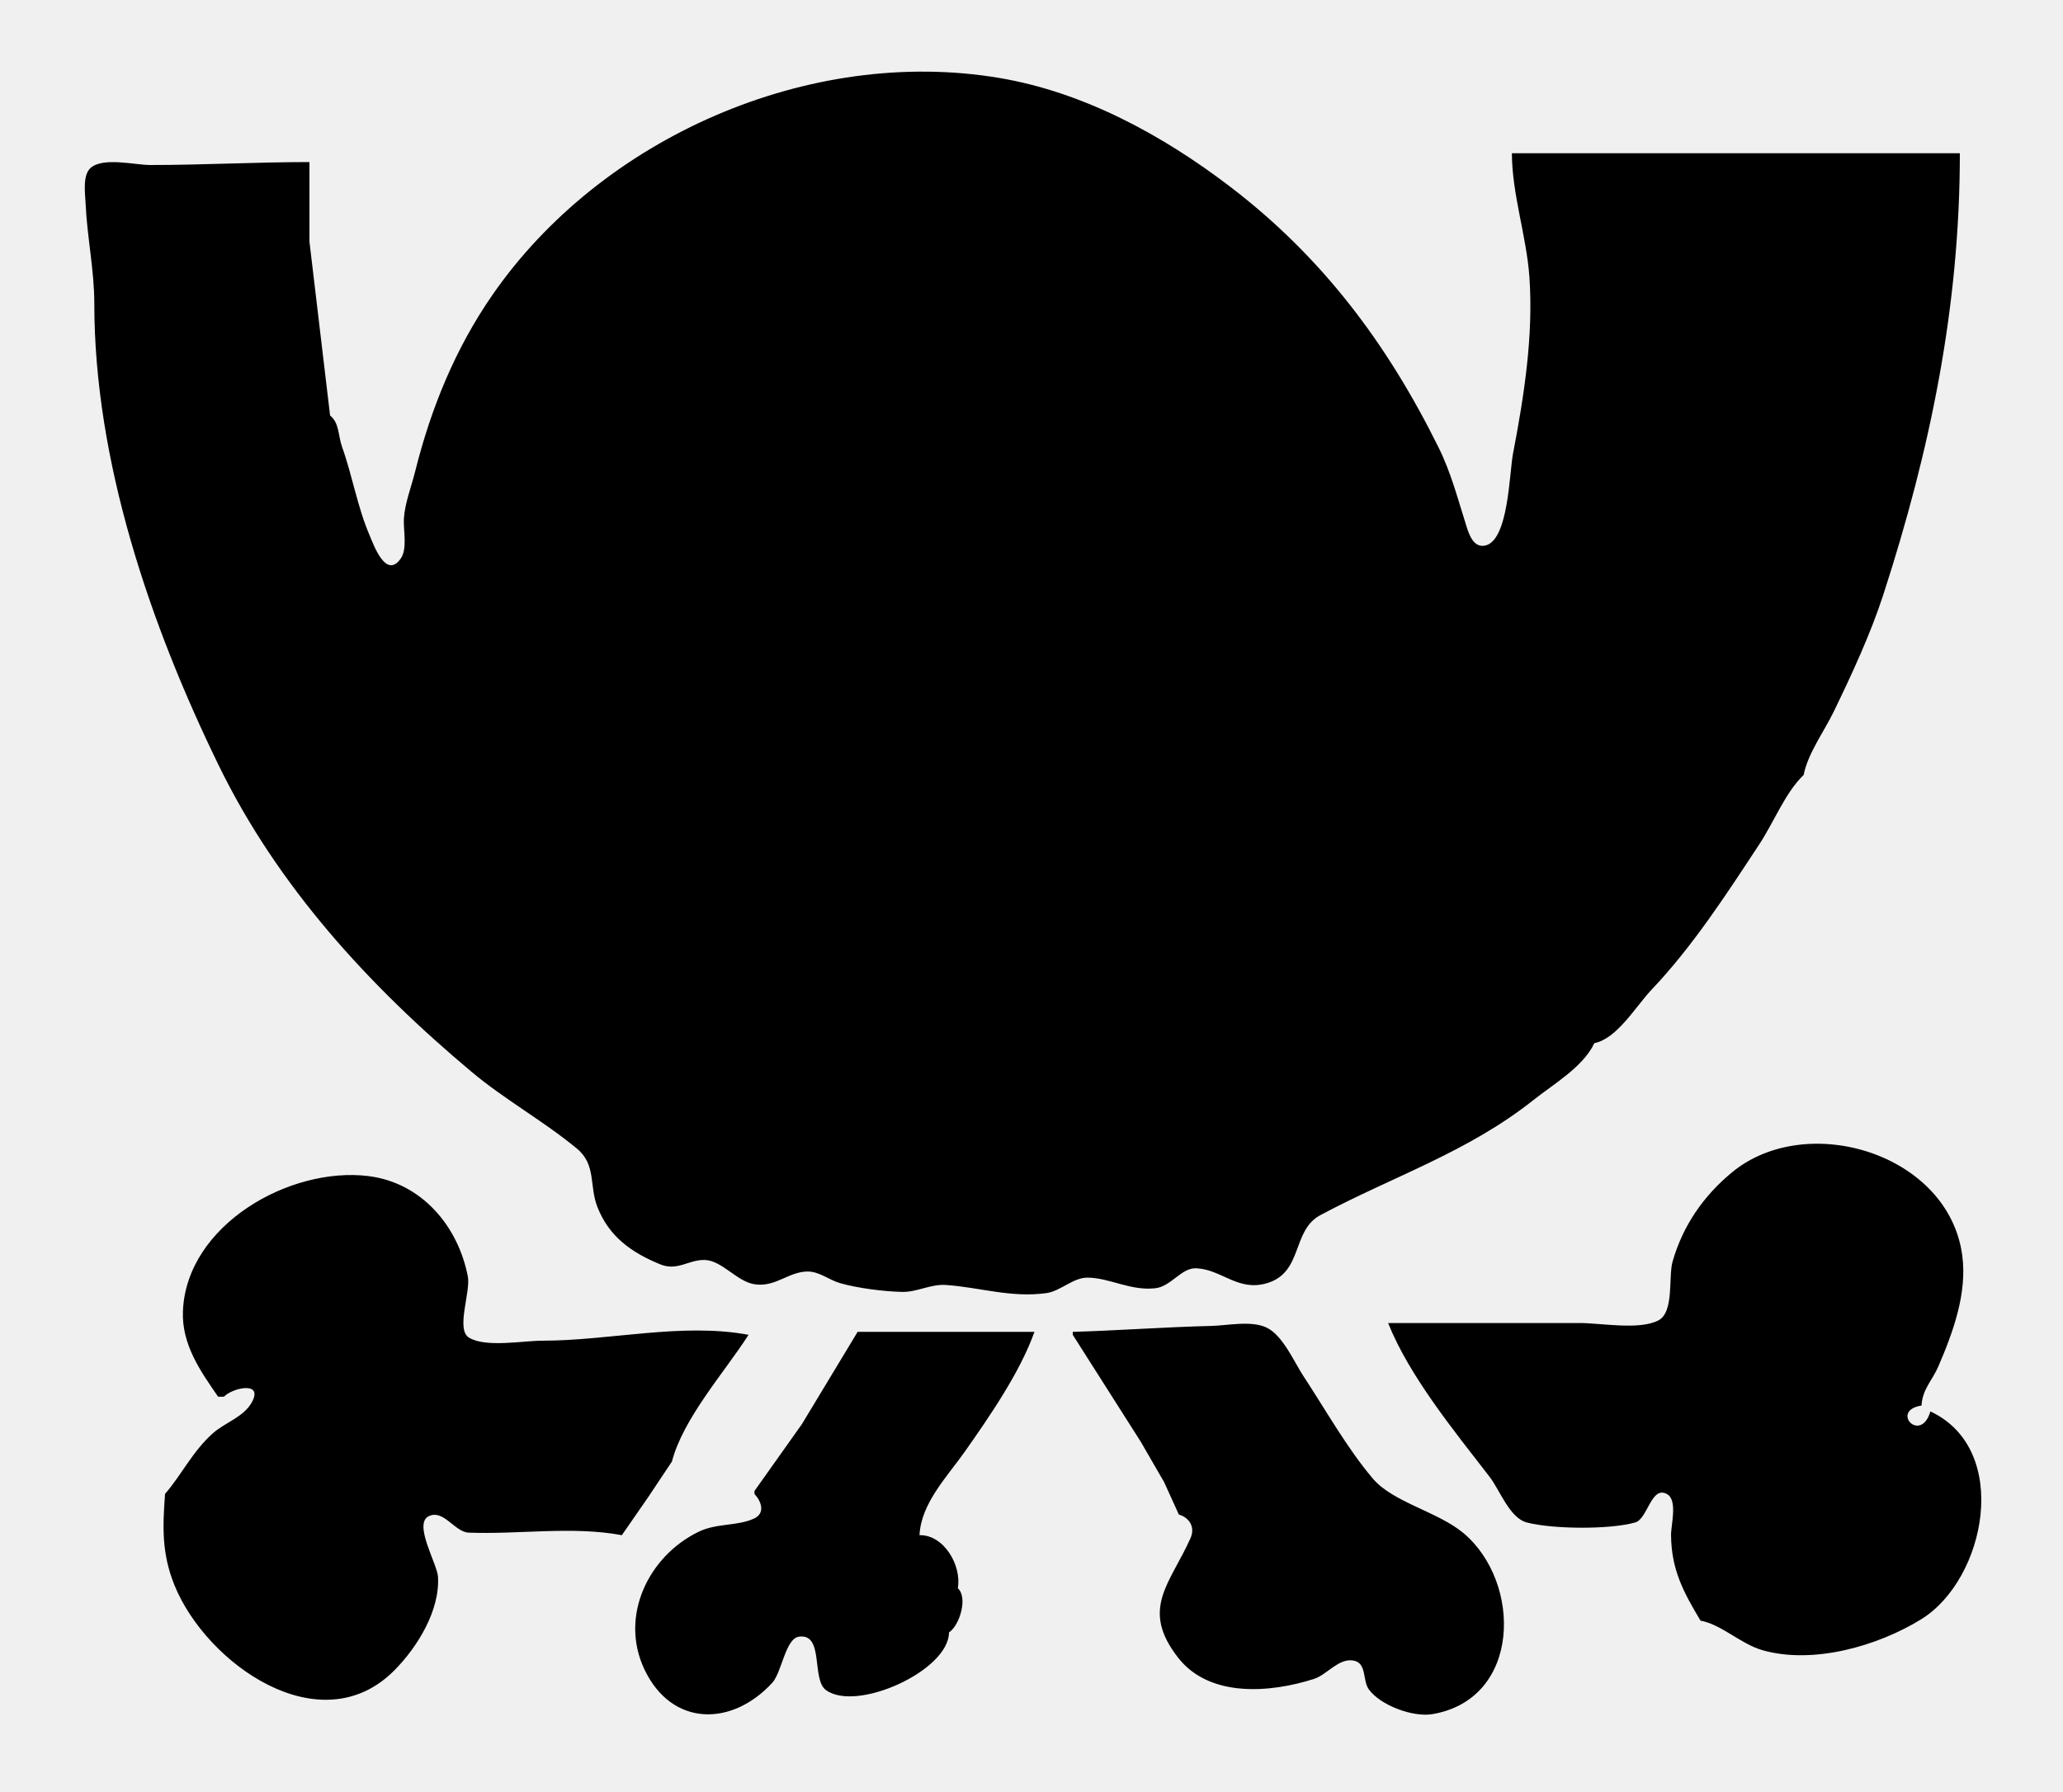
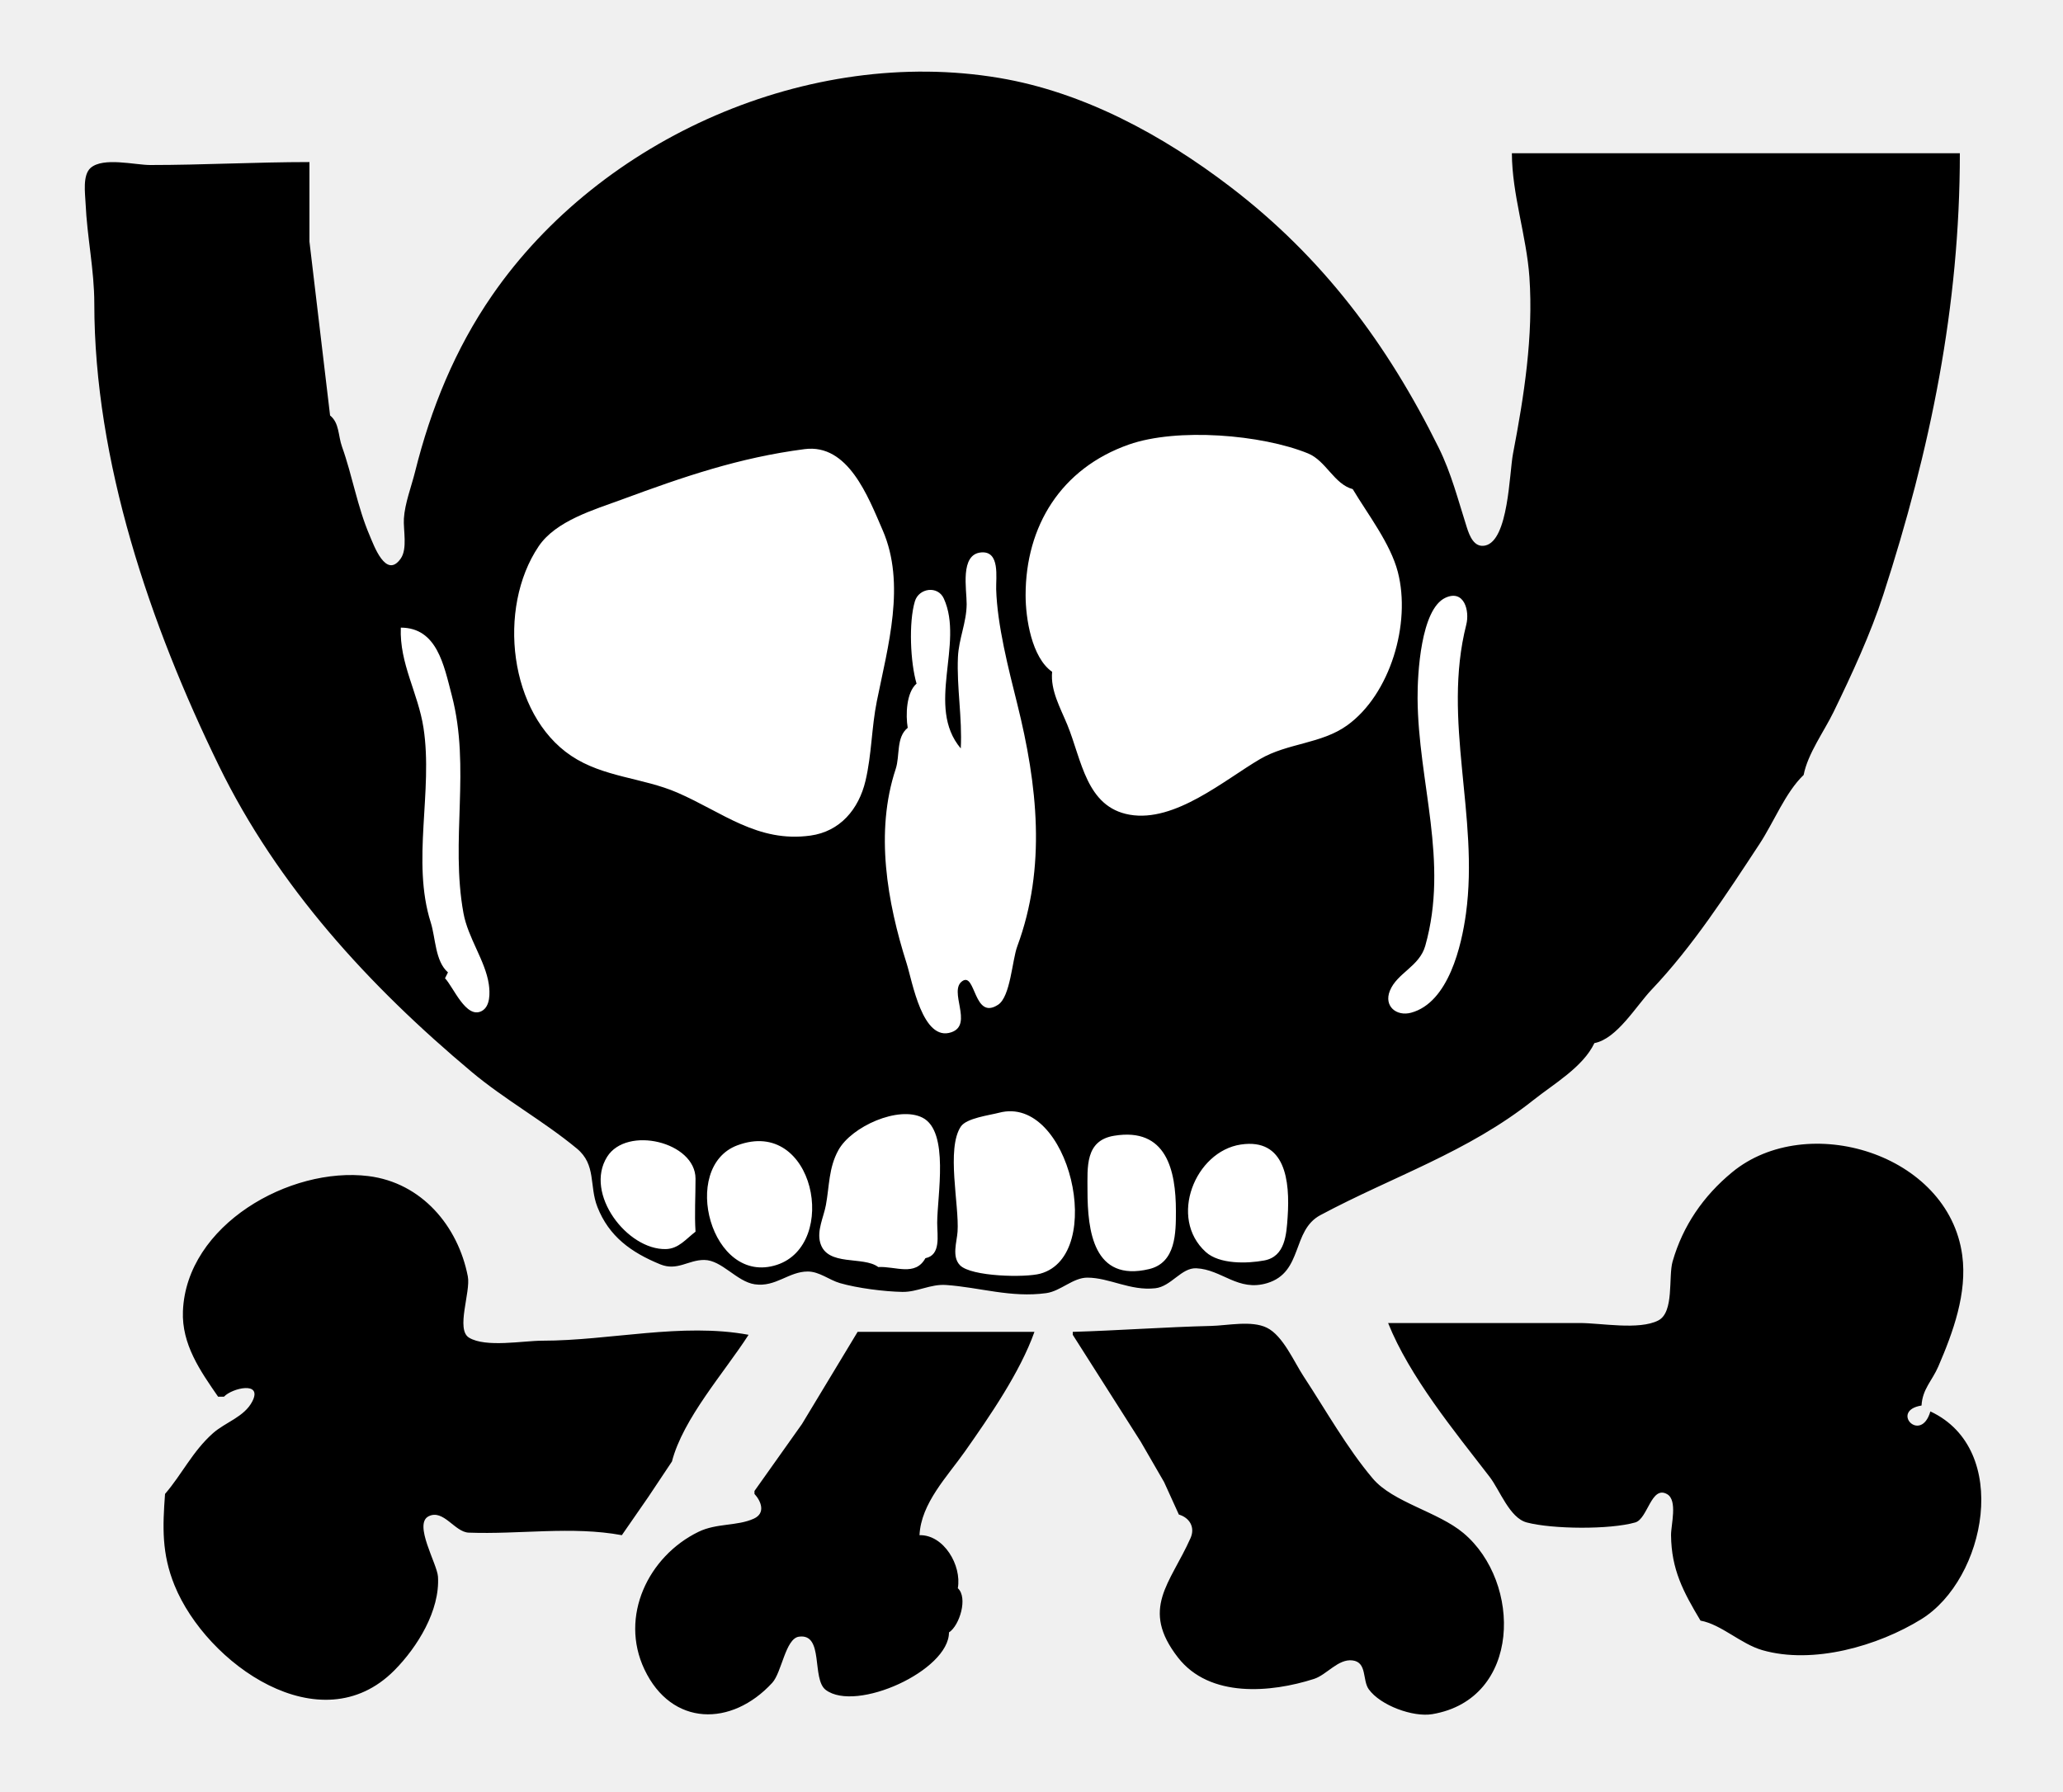
- <svg xmlns="http://www.w3.org/2000/svg" width="700" height="608">
-   <path style="fill:#000000;stroke:none;" d="M112 141L105 82L105 55C86.944 55 69.025 56 51 56C45.732 56 35.018 53.229 30.742 56.988C27.954 59.44 28.895 65.692 29.039 69C29.54 80.426 32 91.613 32 103C32 156.43 50.895 211.911 74.194 259.718C94.243 300.855 125.221 334.586 159.996 363.742C171.363 373.272 184.398 380.399 195.749 389.8C202.369 395.282 199.891 402.401 202.69 409.572C206.629 419.666 214.244 425.077 224.004 429.076C229.822 431.46 233.526 427.559 238.961 427.598C244.933 427.641 249.969 434.957 256.09 435.856C263.218 436.904 267.606 431.509 274.09 431.52C278.032 431.527 281.344 434.395 285 435.454C290.908 437.166 300.047 438.329 306.17 438.44C311.237 438.531 315.735 435.723 321 436.091C332.461 436.891 343.021 440.5 355 438.856C359.88 438.187 364.074 433.584 368.961 433.598C376.506 433.62 383.464 438.143 391.996 437.2C397.409 436.601 400.834 430.186 405.925 430.422C414.623 430.825 420.075 438.463 429.996 435.451C442.218 431.739 438.24 417.616 448.005 412.394C472.539 399.271 498.022 391.049 520.282 373.351C527.205 367.846 537.124 362.151 541 354C548.631 352.586 555.182 341.364 560.388 335.884C574.355 321.185 585.899 303.337 597.045 286.389C601.821 279.126 605.848 268.851 612 263C613.387 255.777 618.934 248.244 622.174 241.575C628.279 229.007 634.713 215.124 639.026 201.83C654.98 152.657 665 104.063 665 52L513 52C513.04 65.984 517.974 80.122 518.946 94.015C520.345 113.999 517.106 134.548 513.376 154C512.13 160.496 511.876 183.482 503.925 185.149C500.185 185.933 498.627 181.854 497.715 178.999C494.752 169.735 492.488 160.676 488.13 151.87C470.758 116.761 448.814 87.341 417.335 63.306C394.511 45.88 367.701 31.256 339 26.443C274.66 15.653 203.974 46.634 166.953 100.285C154.395 118.485 146.175 138.713 140.843 160.09C139.586 165.131 137.355 170.866 137.044 176C136.81 179.87 138.321 186.213 135.972 189.562C130.945 196.731 126.779 184.867 125.424 181.715C121.258 172.018 119.568 161.426 116.039 151.576C114.715 147.883 115.183 143.574 112 141        M357 228C356.379 234.285 359.82 240.287 362.164 246C367.058 257.931 368.547 273.894 383.285 276.487C398.717 279.201 415.464 264.678 427.59 257.59C436.864 252.169 448.375 252.46 457.115 246.164C471.701 235.659 478.857 211.62 474.295 194.09C471.776 184.412 464.105 174.553 459 166C452.653 164.291 449.946 156.372 443.826 153.878C428.061 147.452 399.38 145.111 383 150.88C360.033 158.97 347.999 178.517 348 202C348 209.851 350.054 223.136 357 228M273 152.424C250.777 155.306 231.955 161.785 211.039 169.509C201.614 172.99 188.619 176.71 182.749 185.435C168.629 206.422 172.712 242.351 193.804 256.498C204.728 263.825 218.105 263.912 229.83 268.992C245.194 275.648 257.044 286.056 275 283.575C285.009 282.192 291.387 274.68 293.679 264.965C295.796 255.991 295.716 246.926 297.514 238C301.288 219.26 307.408 198.181 299.509 179.961C294.507 168.422 287.747 150.512 273 152.424M326 254C313.977 239.739 327.216 218.528 320.258 203.148C318.213 198.629 311.777 199.574 310.434 204.059C308.281 211.243 308.899 224.893 311 232C307.502 235.01 307.27 242.67 308 247C303.995 250.239 305.429 256.414 303.91 261C296.847 282.33 301.03 306.201 307.645 327C309.558 333.015 313.001 353.75 322.853 350.306C330.412 347.664 321.603 336.215 326.588 332.921C331.099 329.941 330.384 346.445 338.682 340.971C342.87 338.209 343.424 325.879 345.17 321.17C355.116 294.334 352.014 266.377 345.17 238.91C342.191 226.956 338.378 212.193 338.015 200C337.897 196.03 339.408 186.926 332.925 187.478C325.623 188.099 328.025 200.045 327.999 205C327.967 211.269 325.311 216.802 325.039 223C324.588 233.282 326.544 243.629 326 254M490.465 202.859C482.083 206.702 480.948 228.84 481.001 236.999C481.185 265.542 491.711 292.297 483.61 320.985C481.619 328.039 474.037 330.17 471.593 336.263C469.494 341.494 473.866 345.034 478.83 343.681C491.548 340.215 495.945 320.866 497.424 310C501.92 276.966 489.267 244.537 497.526 211.985C498.725 207.262 496.787 199.959 490.465 202.859M136 213C135.51 225.236 141.862 235.124 143.696 247C147.02 268.531 139.544 292.217 146.165 313.09C147.823 318.315 147.623 326.201 152 330L151 332C153.834 334.94 158.137 345.915 163.442 343.123C166.424 341.554 166.271 336.838 165.853 334C164.683 326.062 158.793 318.305 157.26 309.91C152.744 285.178 159.764 260.7 153.3 235.999C150.598 225.674 148.29 213.043 136 213M298 430C303.864 429.682 310.535 433.283 314 427C319.329 425.924 318 419.441 318 415C318 405.959 322.224 383.954 312.995 379.299C304.874 375.201 288.949 382.276 284.495 390.301C281.151 396.326 281.445 402.484 280.231 409C279.478 413.045 277.121 417.603 278.318 421.776C280.664 429.952 292.917 426.149 298 430M339 377.634C335.739 378.494 327.942 379.447 326.028 382.318C321.006 389.848 325.524 409.038 324.91 418C324.67 421.513 322.889 426.474 325.742 429.397C329.521 433.267 347.862 433.658 352.999 432.246C375.459 426.076 362.889 371.333 339 377.634M378.015 385.448C368.148 387.077 369 396.071 369 404C369 417.715 371.021 435.201 389.91 430.696C399.027 428.521 399 418.32 399 411C399 397.166 395.791 382.511 378.015 385.448M236 418C235.617 412.047 236.012 405.973 236 400C235.974 387.517 212.652 381.947 205.988 392.613C198.176 405.118 212.842 424.248 225.961 423.905C230.287 423.792 232.8 420.433 236 418M250.17 388.703C230.565 396.047 241.241 436.52 263.576 429.266C284.81 422.37 276.352 378.895 250.17 388.703M421.004 388.429C405.551 390.749 396.378 413.338 409.13 424.891C413.767 429.093 423.123 428.858 428.961 427.772C436.101 426.445 436.503 418.944 436.91 413C437.749 400.758 436.168 386.152 421.004 388.429        M471 449C478.272 467.183 493.56 485.788 505.449 501.211C508.92 505.714 512.215 515.145 518.04 516.682C526.725 518.974 546.22 519.149 554.857 516.683C559.107 515.469 560.276 503.979 565.683 507.086C569.314 509.173 566.968 517.529 567.004 521C567.124 532.695 571.148 540.195 577 550C584.095 551.289 590.653 557.917 598 560.025C615.196 564.961 637.233 558.616 651.961 549.489C673.794 535.96 682.598 491.902 655 479C651.769 490.138 641.134 478.733 652 477C652.307 471.387 655.599 468.612 657.71 463.711C662.715 452.091 667.545 438.861 665.812 426.015C661.147 391.443 613.062 376.955 587.725 397.836C577.975 405.871 571.023 415.984 567.539 428.09C566.021 433.362 568.162 445.338 562.656 448.142C556.109 451.476 543.262 449 536 449L471 449M74 474L76 474C78.676 471.104 89.184 468.585 85.624 475.576C82.927 480.873 76.418 482.688 72.255 486.4C65.278 492.622 61.854 500.191 56 507C55.168 518.251 54.85 527.254 59.21 538C70.033 564.678 108.768 592.123 133.816 566.872C141.62 559.005 149.318 546.565 148.612 535.08C148.343 530.708 140.182 517.186 145.449 514.578C150.489 512.082 154.283 519.955 159.019 520.137C176.121 520.796 194.102 517.863 211 521L220 508L228 496C231.756 481.418 245.876 465.654 254 453C231.372 448.799 206.853 455 184 455C177.481 455 164.843 457.416 159.153 453.972C154.57 451.199 159.771 438.499 158.737 433.17C155.429 416.119 143.091 401.379 125 399.133C98.361 395.825 63.21 415.733 62.069 445C61.631 456.247 67.956 465.261 74 474M364 452L364 453L387.071 489.285L395 503L400 514C403.554 515.038 405.626 518.25 403.957 522C397.052 537.508 386.799 545.933 399.714 562.535C410.453 576.342 431.258 574.456 445.83 569.791C450.209 568.389 454.034 562.884 458.945 563.507C463.927 564.139 462.223 570.217 464.434 573.292C468.399 578.807 479.473 582.842 486 581.74C516.276 576.629 516.447 536.984 496.575 520.297C487.935 513.042 472.666 509.885 465.804 501.779C457.041 491.428 449.756 478.391 442.31 467.079C439.084 462.178 435.343 453.3 429.871 450.603C424.685 448.047 416.56 449.851 411 449.985C395.281 450.364 379.442 451.55 364 452M291 452L272.12 483.275L256 506L256 507C258.267 509.453 259.87 513.537 255.771 515.397C250.081 517.978 243.165 516.864 237 519.866C220.002 528.141 210.108 548.542 218.674 566.576C227.903 586.002 248.249 586.086 262.025 571.112C265.266 567.59 266.504 556.103 271.069 555.451C279.7 554.218 275.281 569.821 280.189 573.517C290.454 581.247 321.99 567.004 322 554C325.606 551.671 328.498 542.18 325 539C326.373 531.221 320.229 520.803 312 521C312.503 510.166 321.454 501.071 327.416 492.59C335.796 480.669 346.123 465.708 351 452L291 452        M112 141z" />
+ <svg xmlns="http://www.w3.org/2000/svg" width="700" height="608" id="svg2" version="1.1">
+   <defs id="defs8" />
+   <path style="fill:#000000;stroke:none;" d="M112 141L105 82L105 55C86.944 55 69.025 56 51 56C45.732 56 35.018 53.229 30.742 56.988C27.954 59.44 28.895 65.692 29.039 69C29.54 80.426 32 91.613 32 103C32 156.43 50.895 211.911 74.194 259.718C94.243 300.855 125.221 334.586 159.996 363.742C171.363 373.272 184.398 380.399 195.749 389.8C202.369 395.282 199.891 402.401 202.69 409.572C206.629 419.666 214.244 425.077 224.004 429.076C229.822 431.46 233.526 427.559 238.961 427.598C244.933 427.641 249.969 434.957 256.09 435.856C263.218 436.904 267.606 431.509 274.09 431.52C278.032 431.527 281.344 434.395 285 435.454C290.908 437.166 300.047 438.329 306.17 438.44C311.237 438.531 315.735 435.723 321 436.091C332.461 436.891 343.021 440.5 355 438.856C359.88 438.187 364.074 433.584 368.961 433.598C376.506 433.62 383.464 438.143 391.996 437.2C397.409 436.601 400.834 430.186 405.925 430.422C414.623 430.825 420.075 438.463 429.996 435.451C442.218 431.739 438.24 417.616 448.005 412.394C472.539 399.271 498.022 391.049 520.282 373.351C527.205 367.846 537.124 362.151 541 354C548.631 352.586 555.182 341.364 560.388 335.884C574.355 321.185 585.899 303.337 597.045 286.389C601.821 279.126 605.848 268.851 612 263C613.387 255.777 618.934 248.244 622.174 241.575C628.279 229.007 634.713 215.124 639.026 201.83C654.98 152.657 665 104.063 665 52L513 52C513.04 65.984 517.974 80.122 518.946 94.015C520.345 113.999 517.106 134.548 513.376 154C512.13 160.496 511.876 183.482 503.925 185.149C500.185 185.933 498.627 181.854 497.715 178.999C494.752 169.735 492.488 160.676 488.13 151.87C470.758 116.761 448.814 87.341 417.335 63.306C394.511 45.88 367.701 31.256 339 26.443C274.66 15.653 203.974 46.634 166.953 100.285C154.395 118.485 146.175 138.713 140.843 160.09C139.586 165.131 137.355 170.866 137.044 176C136.81 179.87 138.321 186.213 135.972 189.562C130.945 196.731 126.779 184.867 125.424 181.715C121.258 172.018 119.568 161.426 116.039 151.576C114.715 147.883 115.183 143.574 112 141        M357 228C356.379 234.285 359.82 240.287 362.164 246C367.058 257.931 368.547 273.894 383.285 276.487C398.717 279.201 415.464 264.678 427.59 257.59C436.864 252.169 448.375 252.46 457.115 246.164C471.701 235.659 478.857 211.62 474.295 194.09C471.776 184.412 464.105 174.553 459 166C452.653 164.291 449.946 156.372 443.826 153.878C428.061 147.452 399.38 145.111 383 150.88C360.033 158.97 347.999 178.517 348 202C348 209.851 350.054 223.136 357 228M273 152.424C250.777 155.306 231.955 161.785 211.039 169.509C201.614 172.99 188.619 176.71 182.749 185.435C168.629 206.422 172.712 242.351 193.804 256.498C204.728 263.825 218.105 263.912 229.83 268.992C245.194 275.648 257.044 286.056 275 283.575C285.009 282.192 291.387 274.68 293.679 264.965C295.796 255.991 295.716 246.926 297.514 238C301.288 219.26 307.408 198.181 299.509 179.961C294.507 168.422 287.747 150.512 273 152.424M326 254C313.977 239.739 327.216 218.528 320.258 203.148C318.213 198.629 311.777 199.574 310.434 204.059C308.281 211.243 308.899 224.893 311 232C307.502 235.01 307.27 242.67 308 247C303.995 250.239 305.429 256.414 303.91 261C296.847 282.33 301.03 306.201 307.645 327C309.558 333.015 313.001 353.75 322.853 350.306C330.412 347.664 321.603 336.215 326.588 332.921C331.099 329.941 330.384 346.445 338.682 340.971C342.87 338.209 343.424 325.879 345.17 321.17C355.116 294.334 352.014 266.377 345.17 238.91C342.191 226.956 338.378 212.193 338.015 200C337.897 196.03 339.408 186.926 332.925 187.478C325.623 188.099 328.025 200.045 327.999 205C327.967 211.269 325.311 216.802 325.039 223C324.588 233.282 326.544 243.629 326 254M490.465 202.859C482.083 206.702 480.948 228.84 481.001 236.999C481.185 265.542 491.711 292.297 483.61 320.985C481.619 328.039 474.037 330.17 471.593 336.263C469.494 341.494 473.866 345.034 478.83 343.681C491.548 340.215 495.945 320.866 497.424 310C501.92 276.966 489.267 244.537 497.526 211.985C498.725 207.262 496.787 199.959 490.465 202.859M136 213C135.51 225.236 141.862 235.124 143.696 247C147.02 268.531 139.544 292.217 146.165 313.09C147.823 318.315 147.623 326.201 152 330L151 332C153.834 334.94 158.137 345.915 163.442 343.123C166.424 341.554 166.271 336.838 165.853 334C164.683 326.062 158.793 318.305 157.26 309.91C152.744 285.178 159.764 260.7 153.3 235.999C150.598 225.674 148.29 213.043 136 213M298 430C303.864 429.682 310.535 433.283 314 427C319.329 425.924 318 419.441 318 415C318 405.959 322.224 383.954 312.995 379.299C304.874 375.201 288.949 382.276 284.495 390.301C281.151 396.326 281.445 402.484 280.231 409C279.478 413.045 277.121 417.603 278.318 421.776C280.664 429.952 292.917 426.149 298 430M339 377.634C335.739 378.494 327.942 379.447 326.028 382.318C321.006 389.848 325.524 409.038 324.91 418C324.67 421.513 322.889 426.474 325.742 429.397C329.521 433.267 347.862 433.658 352.999 432.246C375.459 426.076 362.889 371.333 339 377.634M378.015 385.448C368.148 387.077 369 396.071 369 404C369 417.715 371.021 435.201 389.91 430.696C399.027 428.521 399 418.32 399 411C399 397.166 395.791 382.511 378.015 385.448M236 418C235.617 412.047 236.012 405.973 236 400C235.974 387.517 212.652 381.947 205.988 392.613C198.176 405.118 212.842 424.248 225.961 423.905C230.287 423.792 232.8 420.433 236 418M250.17 388.703C230.565 396.047 241.241 436.52 263.576 429.266C284.81 422.37 276.352 378.895 250.17 388.703M421.004 388.429C405.551 390.749 396.378 413.338 409.13 424.891C413.767 429.093 423.123 428.858 428.961 427.772C436.101 426.445 436.503 418.944 436.91 413C437.749 400.758 436.168 386.152 421.004 388.429        M471 449C478.272 467.183 493.56 485.788 505.449 501.211C508.92 505.714 512.215 515.145 518.04 516.682C526.725 518.974 546.22 519.149 554.857 516.683C559.107 515.469 560.276 503.979 565.683 507.086C569.314 509.173 566.968 517.529 567.004 521C567.124 532.695 571.148 540.195 577 550C584.095 551.289 590.653 557.917 598 560.025C615.196 564.961 637.233 558.616 651.961 549.489C673.794 535.96 682.598 491.902 655 479C651.769 490.138 641.134 478.733 652 477C652.307 471.387 655.599 468.612 657.71 463.711C662.715 452.091 667.545 438.861 665.812 426.015C661.147 391.443 613.062 376.955 587.725 397.836C577.975 405.871 571.023 415.984 567.539 428.09C566.021 433.362 568.162 445.338 562.656 448.142C556.109 451.476 543.262 449 536 449L471 449M74 474L76 474C78.676 471.104 89.184 468.585 85.624 475.576C82.927 480.873 76.418 482.688 72.255 486.4C65.278 492.622 61.854 500.191 56 507C55.168 518.251 54.85 527.254 59.21 538C70.033 564.678 108.768 592.123 133.816 566.872C141.62 559.005 149.318 546.565 148.612 535.08C148.343 530.708 140.182 517.186 145.449 514.578C150.489 512.082 154.283 519.955 159.019 520.137C176.121 520.796 194.102 517.863 211 521L220 508L228 496C231.756 481.418 245.876 465.654 254 453C231.372 448.799 206.853 455 184 455C177.481 455 164.843 457.416 159.153 453.972C154.57 451.199 159.771 438.499 158.737 433.17C155.429 416.119 143.091 401.379 125 399.133C98.361 395.825 63.21 415.733 62.069 445C61.631 456.247 67.956 465.261 74 474M364 452L364 453L387.071 489.285L395 503L400 514C403.554 515.038 405.626 518.25 403.957 522C397.052 537.508 386.799 545.933 399.714 562.535C410.453 576.342 431.258 574.456 445.83 569.791C450.209 568.389 454.034 562.884 458.945 563.507C463.927 564.139 462.223 570.217 464.434 573.292C468.399 578.807 479.473 582.842 486 581.74C516.276 576.629 516.447 536.984 496.575 520.297C487.935 513.042 472.666 509.885 465.804 501.779C457.041 491.428 449.756 478.391 442.31 467.079C439.084 462.178 435.343 453.3 429.871 450.603C424.685 448.047 416.56 449.851 411 449.985C395.281 450.364 379.442 451.55 364 452M291 452L272.12 483.275L256 506L256 507C258.267 509.453 259.87 513.537 255.771 515.397C250.081 517.978 243.165 516.864 237 519.866C220.002 528.141 210.108 548.542 218.674 566.576C227.903 586.002 248.249 586.086 262.025 571.112C265.266 567.59 266.504 556.103 271.069 555.451C279.7 554.218 275.281 569.821 280.189 573.517C290.454 581.247 321.99 567.004 322 554C325.606 551.671 328.498 542.18 325 539C326.373 531.221 320.229 520.803 312 521C312.503 510.166 321.454 501.071 327.416 492.59C335.796 480.669 346.123 465.708 351 452L291 452        M112 141z" id="path4" />
+   <path id="path2987" d="m 357,228 c -0.621,6.285 2.82,12.287 5.164,18 4.894,11.931 6.383,27.894 21.121,30.487 15.432,2.714 32.179,-11.809 44.305,-18.897 9.274,-5.421 20.785,-5.13 29.525,-11.426 14.586,-10.505 21.742,-34.544 17.18,-52.074 -2.519,-9.678 -10.19,-19.537 -15.295,-28.09 -6.347,-1.709 -9.054,-9.628 -15.174,-12.122 -15.765,-6.426 -44.446,-8.767 -60.826,-2.998 -22.967,8.09 -35.001,27.637 -35,51.12 0,7.851 2.054,21.136 9,26 m -84,-75.576 c -22.223,2.882 -41.045,9.361 -61.961,17.085 -9.425,3.481 -22.42,7.201 -28.29,15.926 -14.12,20.987 -10.037,56.916 11.055,71.063 10.924,7.327 24.301,7.414 36.026,12.494 15.364,6.656 27.214,17.064 45.17,14.583 10.009,-1.383 16.387,-8.895 18.679,-18.61 2.117,-8.974 2.037,-18.039 3.835,-26.965 3.774,-18.74 9.894,-39.819 1.995,-58.039 C 294.507,168.422 287.747,150.512 273,152.424 M 326,254 c -12.023,-14.261 1.216,-35.472 -5.742,-50.852 -2.045,-4.519 -8.481,-3.574 -9.824,0.911 -2.153,7.184 -1.535,20.834 0.566,27.941 -3.498,3.01 -3.73,10.67 -3,15 -4.005,3.239 -2.571,9.414 -4.09,14 -7.063,21.33 -2.88,45.201 3.735,66 1.913,6.015 5.356,26.75 15.208,23.306 7.559,-2.642 -1.25,-14.091 3.735,-17.385 4.511,-2.98 3.796,13.524 12.094,8.05 4.188,-2.762 4.742,-15.092 6.488,-19.801 9.946,-26.836 6.844,-54.793 0,-82.26 -2.979,-11.954 -6.792,-26.717 -7.155,-38.91 -0.118,-3.97 1.393,-13.074 -5.09,-12.522 -7.302,0.621 -4.9,12.567 -4.926,17.522 -0.032,6.269 -2.688,11.802 -2.96,18 -0.451,10.282 1.505,20.629 0.961,31 m 164.465,-51.141 c -8.382,3.843 -9.517,25.981 -9.464,34.14 0.184,28.543 10.71,55.298 2.609,83.986 -1.991,7.054 -9.573,9.185 -12.017,15.278 -2.099,5.231 2.273,8.771 7.237,7.418 12.718,-3.466 17.115,-22.815 18.594,-33.681 4.496,-33.034 -8.157,-65.463 0.102,-98.015 1.199,-4.723 -0.739,-12.026 -7.061,-9.126 M 136,213 c -0.49,12.236 5.862,22.124 7.696,34 3.324,21.531 -4.152,45.217 2.469,66.09 1.658,5.225 1.458,13.111 5.835,16.91 l -1,2 c 2.834,2.94 7.137,13.915 12.442,11.123 2.982,-1.569 2.829,-6.285 2.411,-9.123 -1.17,-7.938 -7.06,-15.695 -8.593,-24.09 -4.516,-24.732 2.504,-49.21 -3.96,-73.911 C 150.598,225.674 148.29,213.043 136,213 m 162,217 c 5.864,-0.318 12.535,3.283 16,-3 5.329,-1.076 4,-7.559 4,-12 0,-9.041 4.224,-31.046 -5.005,-35.701 -8.121,-4.098 -24.046,2.977 -28.5,11.002 -3.344,6.025 -3.05,12.183 -4.264,18.699 -0.753,4.045 -3.11,8.603 -1.913,12.776 2.346,8.176 14.599,4.373 19.682,8.224 m 41,-52.366 c -3.261,0.86 -11.058,1.813 -12.972,4.684 -5.022,7.53 -0.504,26.72 -1.118,35.682 -0.24,3.513 -2.021,8.474 0.832,11.397 3.779,3.87 22.12,4.261 27.257,2.849 22.46,-6.17 9.89,-60.913 -13.999,-54.612 m 39.015,7.814 C 368.148,387.077 369,396.071 369,404 c 0,13.715 2.021,31.201 20.91,26.696 9.117,-2.175 9.09,-12.376 9.09,-19.696 0,-13.834 -3.209,-28.489 -20.985,-25.552 M 236,418 c -0.383,-5.953 0.012,-12.027 0,-18 -0.026,-12.483 -23.348,-18.053 -30.012,-7.387 -7.812,12.505 6.854,31.635 19.973,31.292 4.326,-0.113 6.839,-3.472 10.039,-5.905 m 14.17,-29.297 c -19.605,7.344 -8.929,47.817 13.406,40.563 21.234,-6.896 12.776,-50.371 -13.406,-40.563 m 170.834,-0.274 c -15.453,2.32 -24.626,24.909 -11.874,36.462 4.637,4.202 13.993,3.967 19.831,2.881 7.14,-1.327 7.542,-8.828 7.949,-14.772 0.839,-12.242 -0.742,-26.848 -15.906,-24.571" style="fill:#ffffff;fill-opacity:1;stroke:none;stroke-opacity:1" />
</svg>
